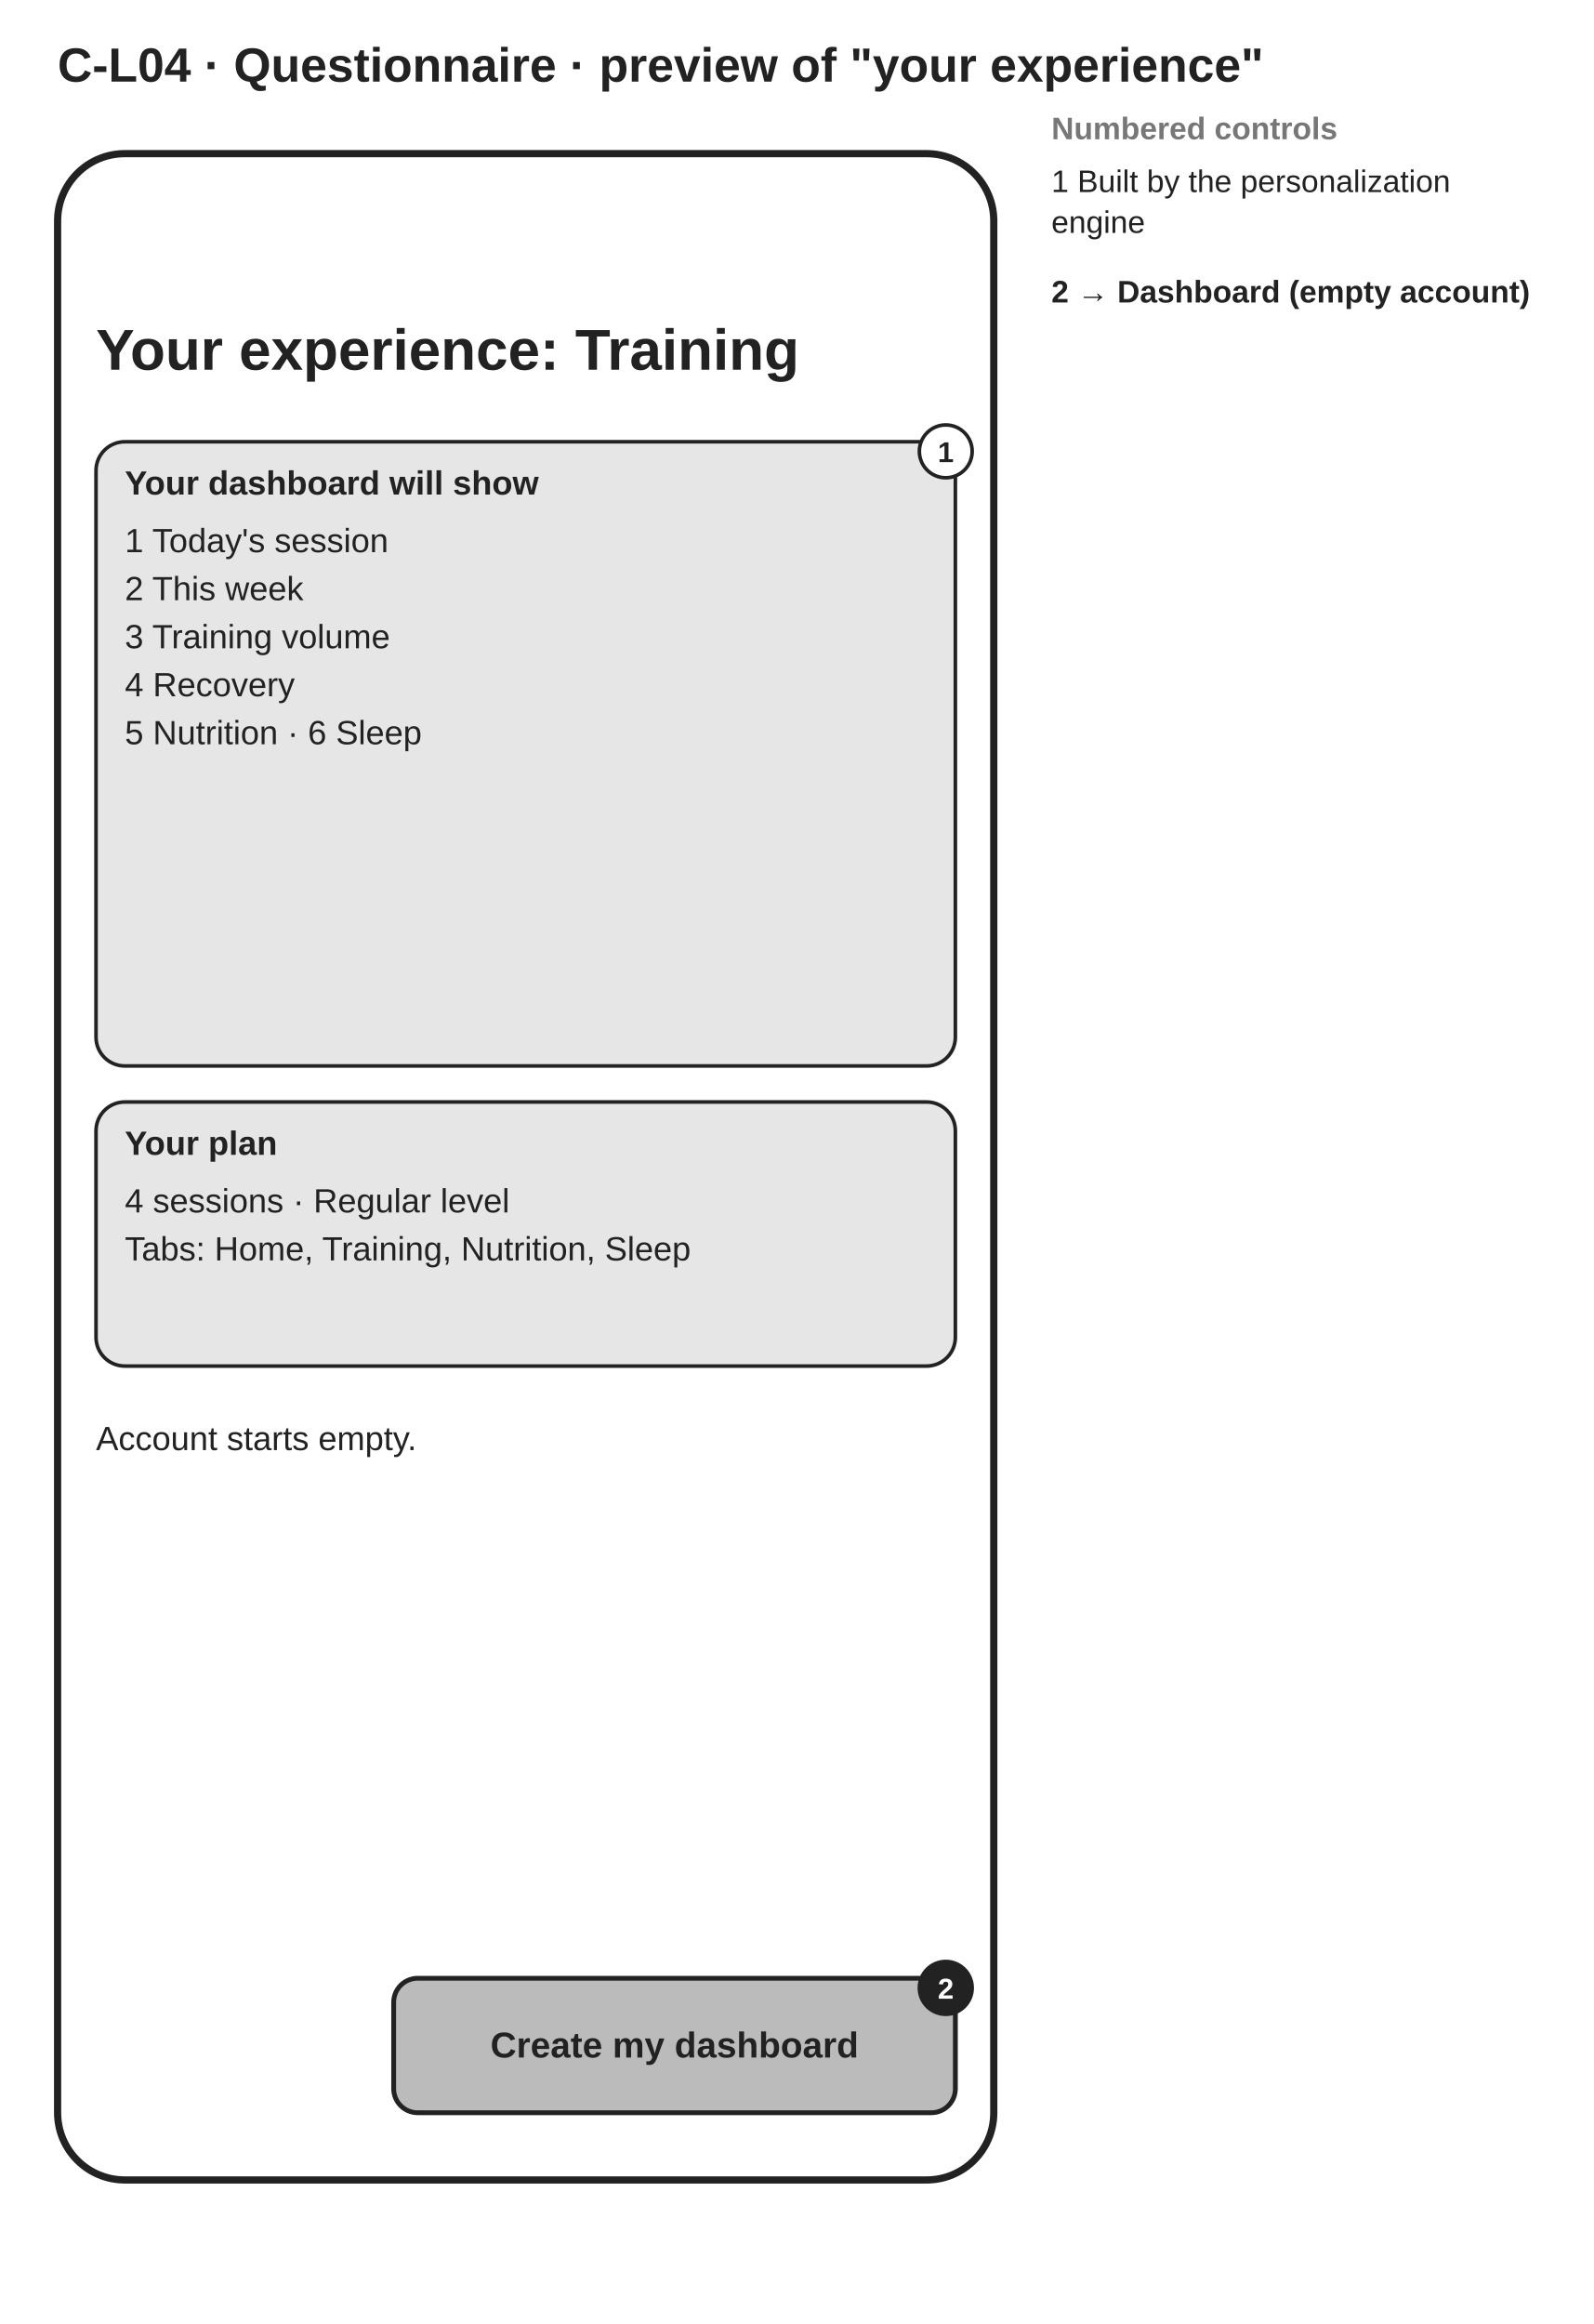
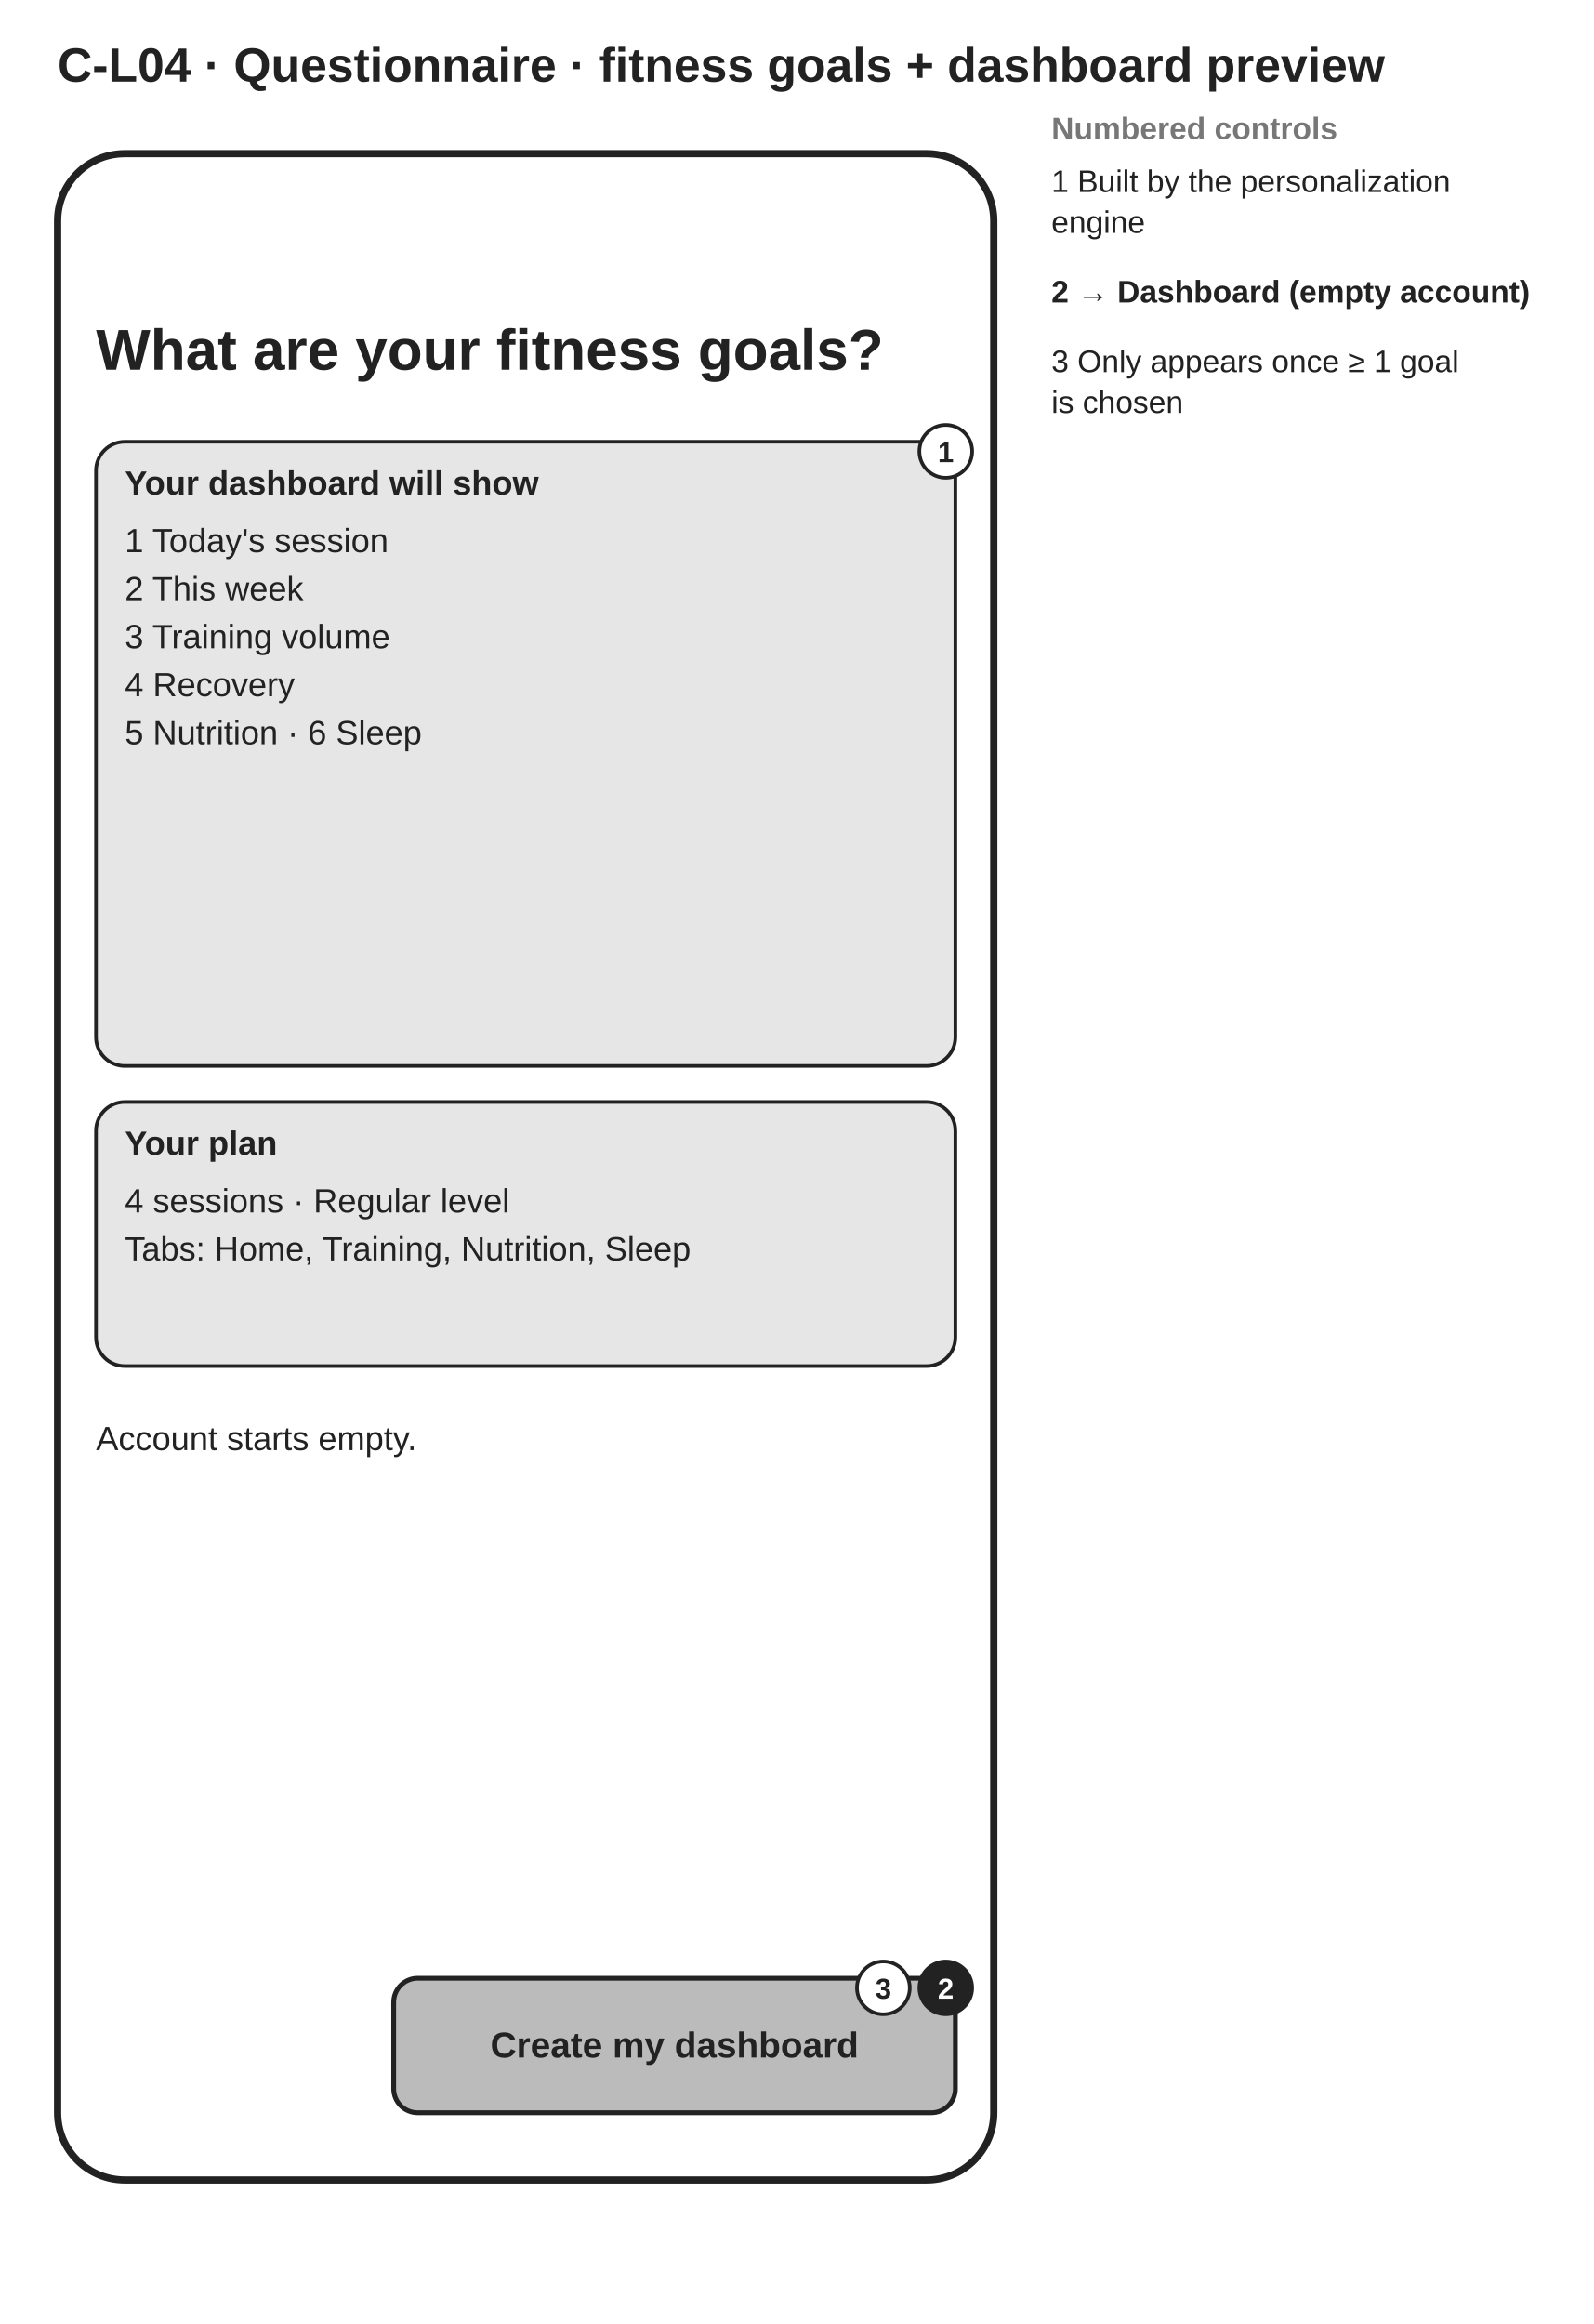
- <svg xmlns="http://www.w3.org/2000/svg" width="664" height="968" viewBox="0 0 664 968" role="img" aria-label="Low-fidelity wireframe: Questionnaire · preview of &quot;your experience&quot;">
+ <svg xmlns="http://www.w3.org/2000/svg" width="664" height="968" viewBox="0 0 664 968" role="img" aria-label="Low-fidelity wireframe: Questionnaire · fitness goals + dashboard preview">
  <defs>
    <marker id="arrow" viewBox="0 0 10 10" refX="9" refY="5" markerWidth="7" markerHeight="7" orient="auto">
      <path d="M0,0L10,5L0,10z" fill="#222" />
    </marker>
  </defs>
  <rect width="100%" height="100%" fill="#fff" />
-   <text x="24" y="34" font-size="20" font-family="Arial, sans-serif" font-weight="bold" text-anchor="start" fill="#222">C-L04 · Questionnaire · preview of "your experience"</text>
+   <text x="24" y="34" font-size="20" font-family="Arial, sans-serif" font-weight="bold" text-anchor="start" fill="#222">C-L04 · Questionnaire · fitness goals + dashboard preview</text>
  <text x="438" y="58" font-size="13" font-family="Arial, sans-serif" font-weight="bold" text-anchor="start" fill="#777">Numbered controls</text>
  <rect x="24" y="64" width="390" height="844" rx="28" fill="#fff" stroke="#222" stroke-width="3" />
  <g clip-path="none">
-     <text x="40" y="154" font-size="24" font-family="Arial, sans-serif" font-weight="bold" text-anchor="start" fill="#222">Your experience: Training</text>
+     <text x="40" y="154" font-size="24" font-family="Arial, sans-serif" font-weight="bold" text-anchor="start" fill="#222">What are your fitness goals?</text>
    <rect x="40" y="184" width="358" height="260" rx="12" fill="#e6e6e6" stroke="#222" stroke-width="1.5" />
    <text x="52" y="206" font-size="14" font-family="Arial, sans-serif" font-weight="bold" text-anchor="start" fill="#222">Your dashboard will show</text>
    <text x="52" y="230" font-size="14" font-family="Arial, sans-serif" text-anchor="start" fill="#222">1 Today's session</text>
    <text x="52" y="250" font-size="14" font-family="Arial, sans-serif" text-anchor="start" fill="#222">2 This week</text>
    <text x="52" y="270" font-size="14" font-family="Arial, sans-serif" text-anchor="start" fill="#222">3 Training volume</text>
    <text x="52" y="290" font-size="14" font-family="Arial, sans-serif" text-anchor="start" fill="#222">4 Recovery</text>
    <text x="52" y="310" font-size="14" font-family="Arial, sans-serif" text-anchor="start" fill="#222">5 Nutrition · 6 Sleep</text>
    <rect x="40" y="459" width="358" height="110" rx="12" fill="#e6e6e6" stroke="#222" stroke-width="1.5" />
    <text x="52" y="481" font-size="14" font-family="Arial, sans-serif" font-weight="bold" text-anchor="start" fill="#222">Your plan</text>
    <text x="52" y="505" font-size="14" font-family="Arial, sans-serif" text-anchor="start" fill="#222">4 sessions · Regular level</text>
    <text x="52" y="525" font-size="14" font-family="Arial, sans-serif" text-anchor="start" fill="#222">Tabs: Home, Training, Nutrition, Sleep</text>
    <text x="40" y="604" font-size="14" font-family="Arial, sans-serif" text-anchor="start" fill="#222">Account starts empty.</text>
    <rect x="164" y="824" width="234" height="56" rx="10" fill="#bbb" stroke="#222" stroke-width="2" />
    <text x="281" y="857" font-size="15" font-family="Arial, sans-serif" font-weight="bold" text-anchor="middle" fill="#222">Create my dashboard</text>
  </g>
  <circle cx="394" cy="188" r="11" fill="#fff" stroke="#222" stroke-width="1.5" />
  <text x="394" y="192.5" font-size="12" font-weight="bold" font-family="Arial" text-anchor="middle" fill="#222">1</text>
  <text x="438" y="80" font-size="13" font-family="Arial, sans-serif" text-anchor="start" fill="#222">1 Built by the personalization</text>
  <text x="438" y="97" font-size="13" font-family="Arial, sans-serif" text-anchor="start" fill="#222">engine</text>
  <circle cx="394" cy="828" r="11" fill="#222" stroke="#222" stroke-width="1.5" />
  <text x="394" y="832.5" font-size="12" font-weight="bold" font-family="Arial" text-anchor="middle" fill="#fff">2</text>
  <text x="438" y="126" font-size="13" font-family="Arial, sans-serif" font-weight="bold" text-anchor="start" fill="#222">2 → Dashboard (empty account)</text>
+   <circle cx="368" cy="828" r="11" fill="#fff" stroke="#222" stroke-width="1.5" />
+   <text x="368" y="832.5" font-size="12" font-weight="bold" font-family="Arial" text-anchor="middle" fill="#222">3</text>
+   <text x="438" y="155" font-size="13" font-family="Arial, sans-serif" text-anchor="start" fill="#222">3 Only appears once ≥ 1 goal</text>
+   <text x="438" y="172" font-size="13" font-family="Arial, sans-serif" text-anchor="start" fill="#222">is chosen</text>
</svg>
